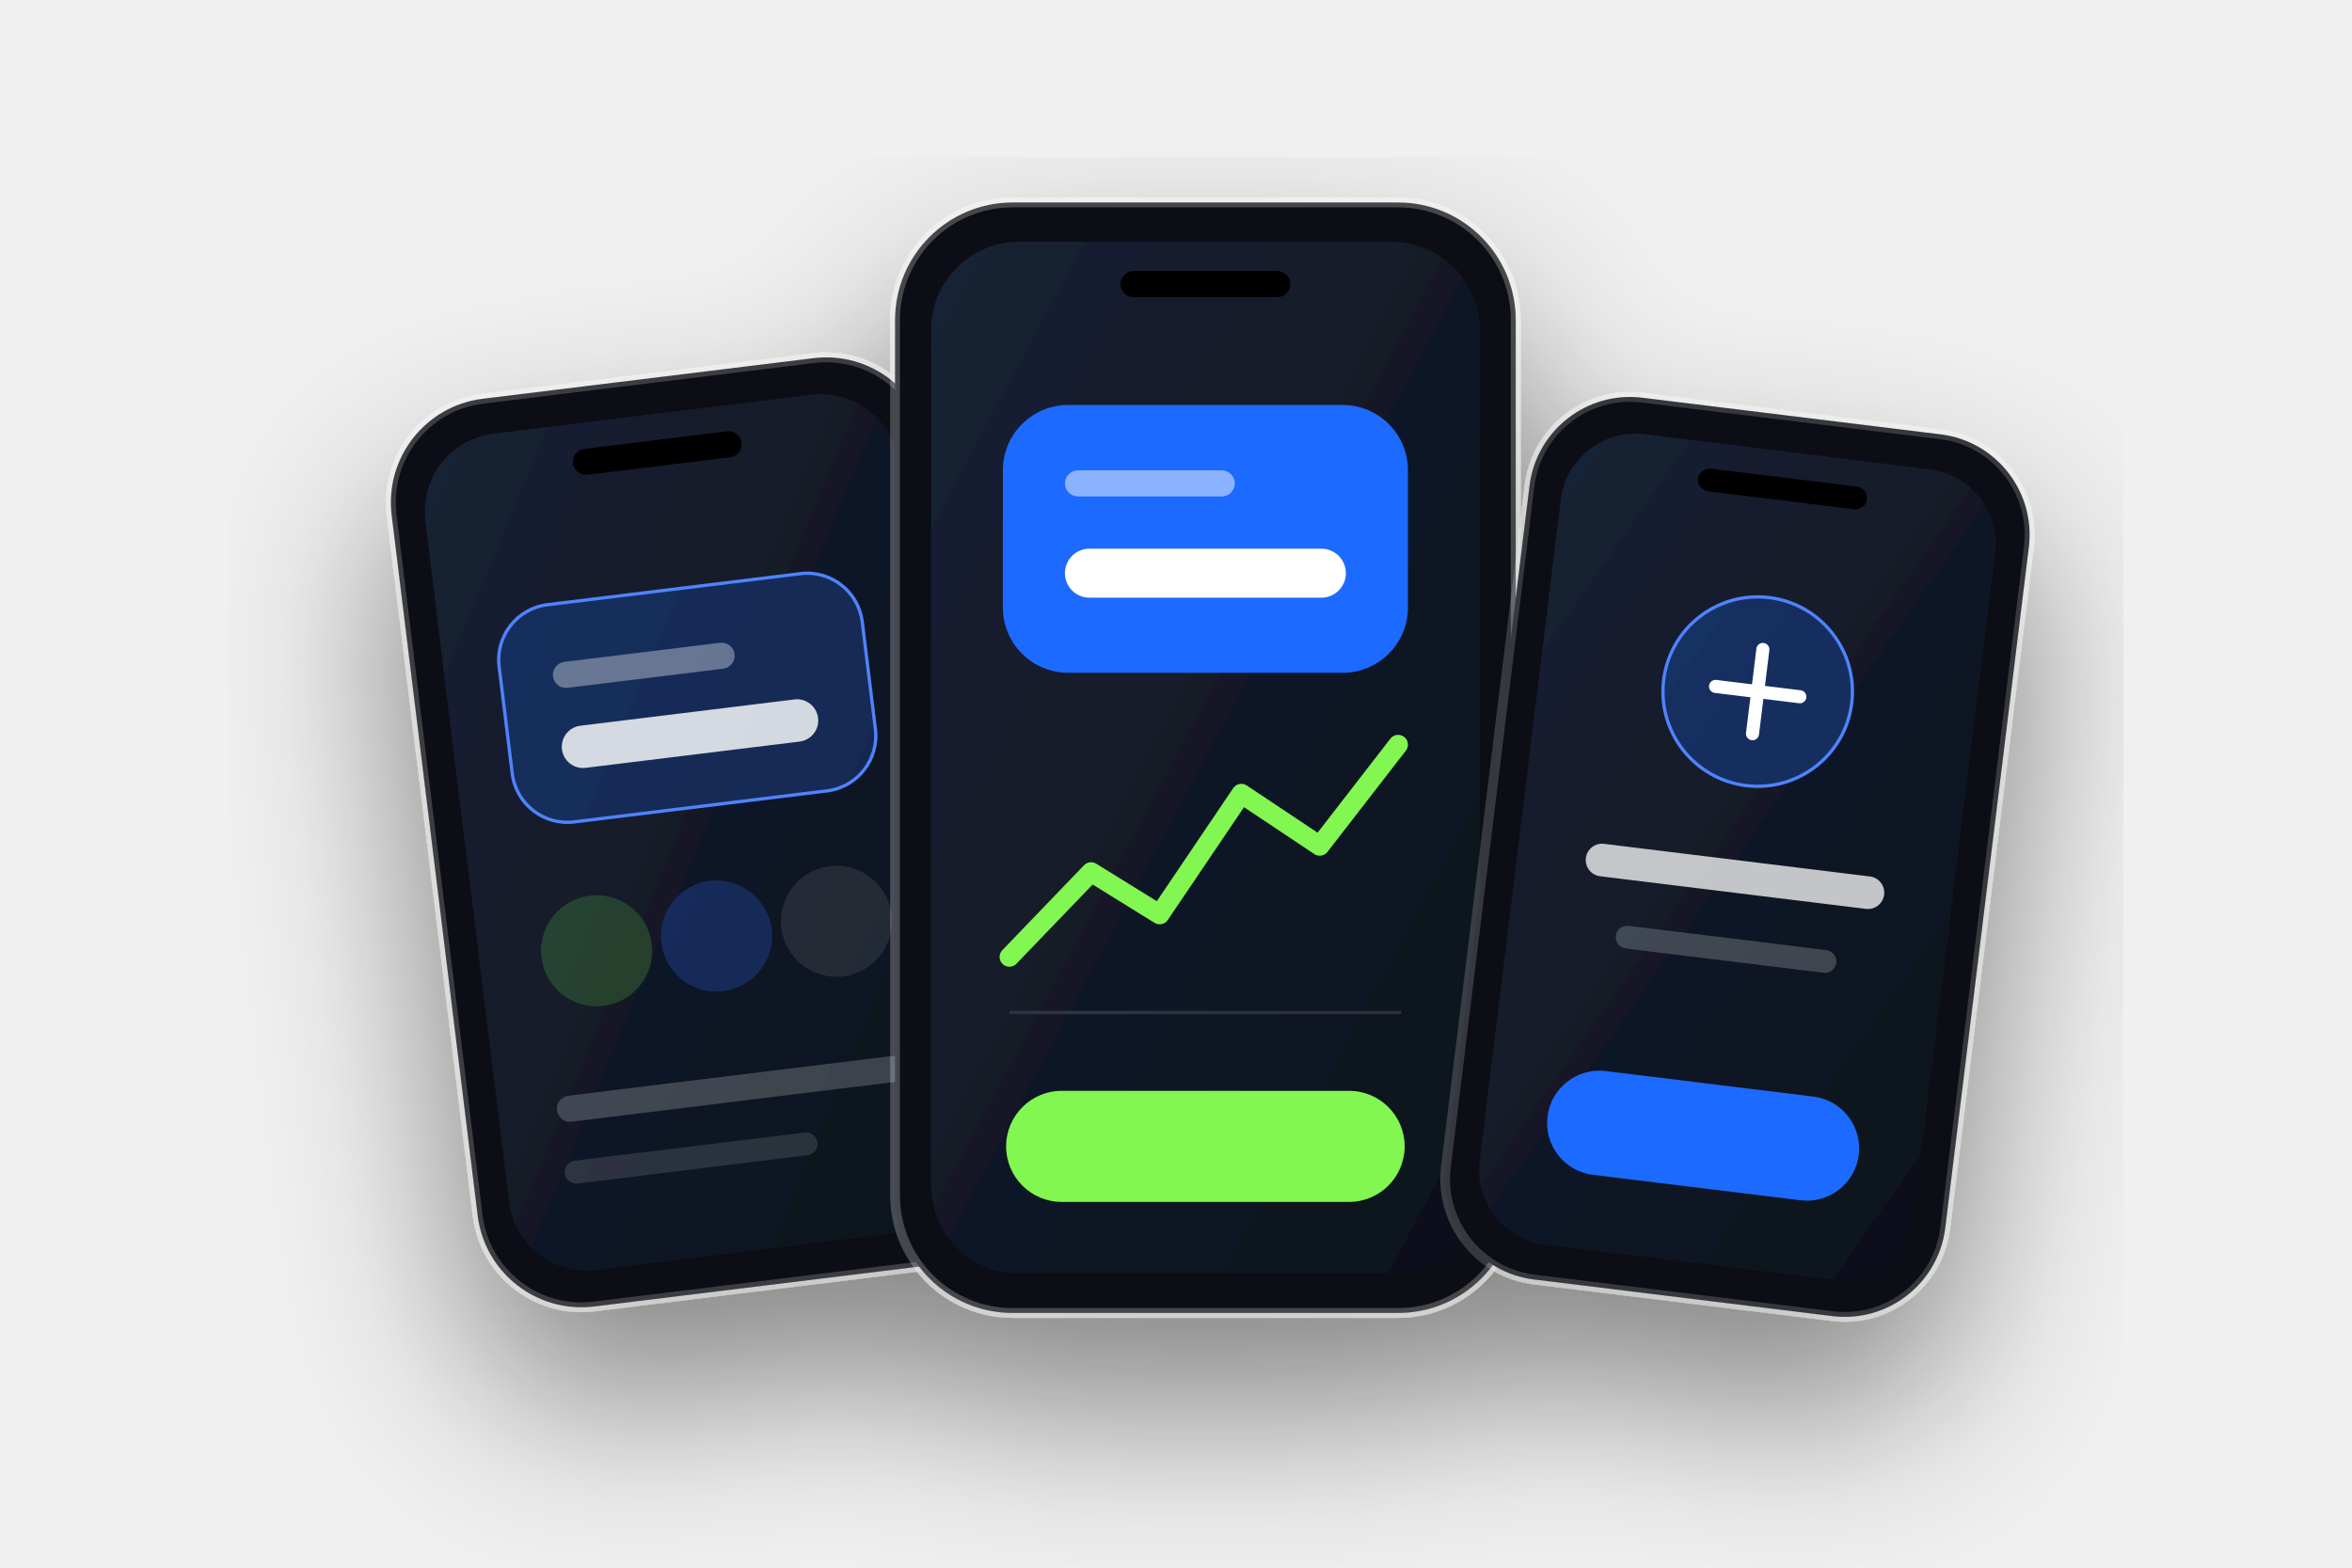
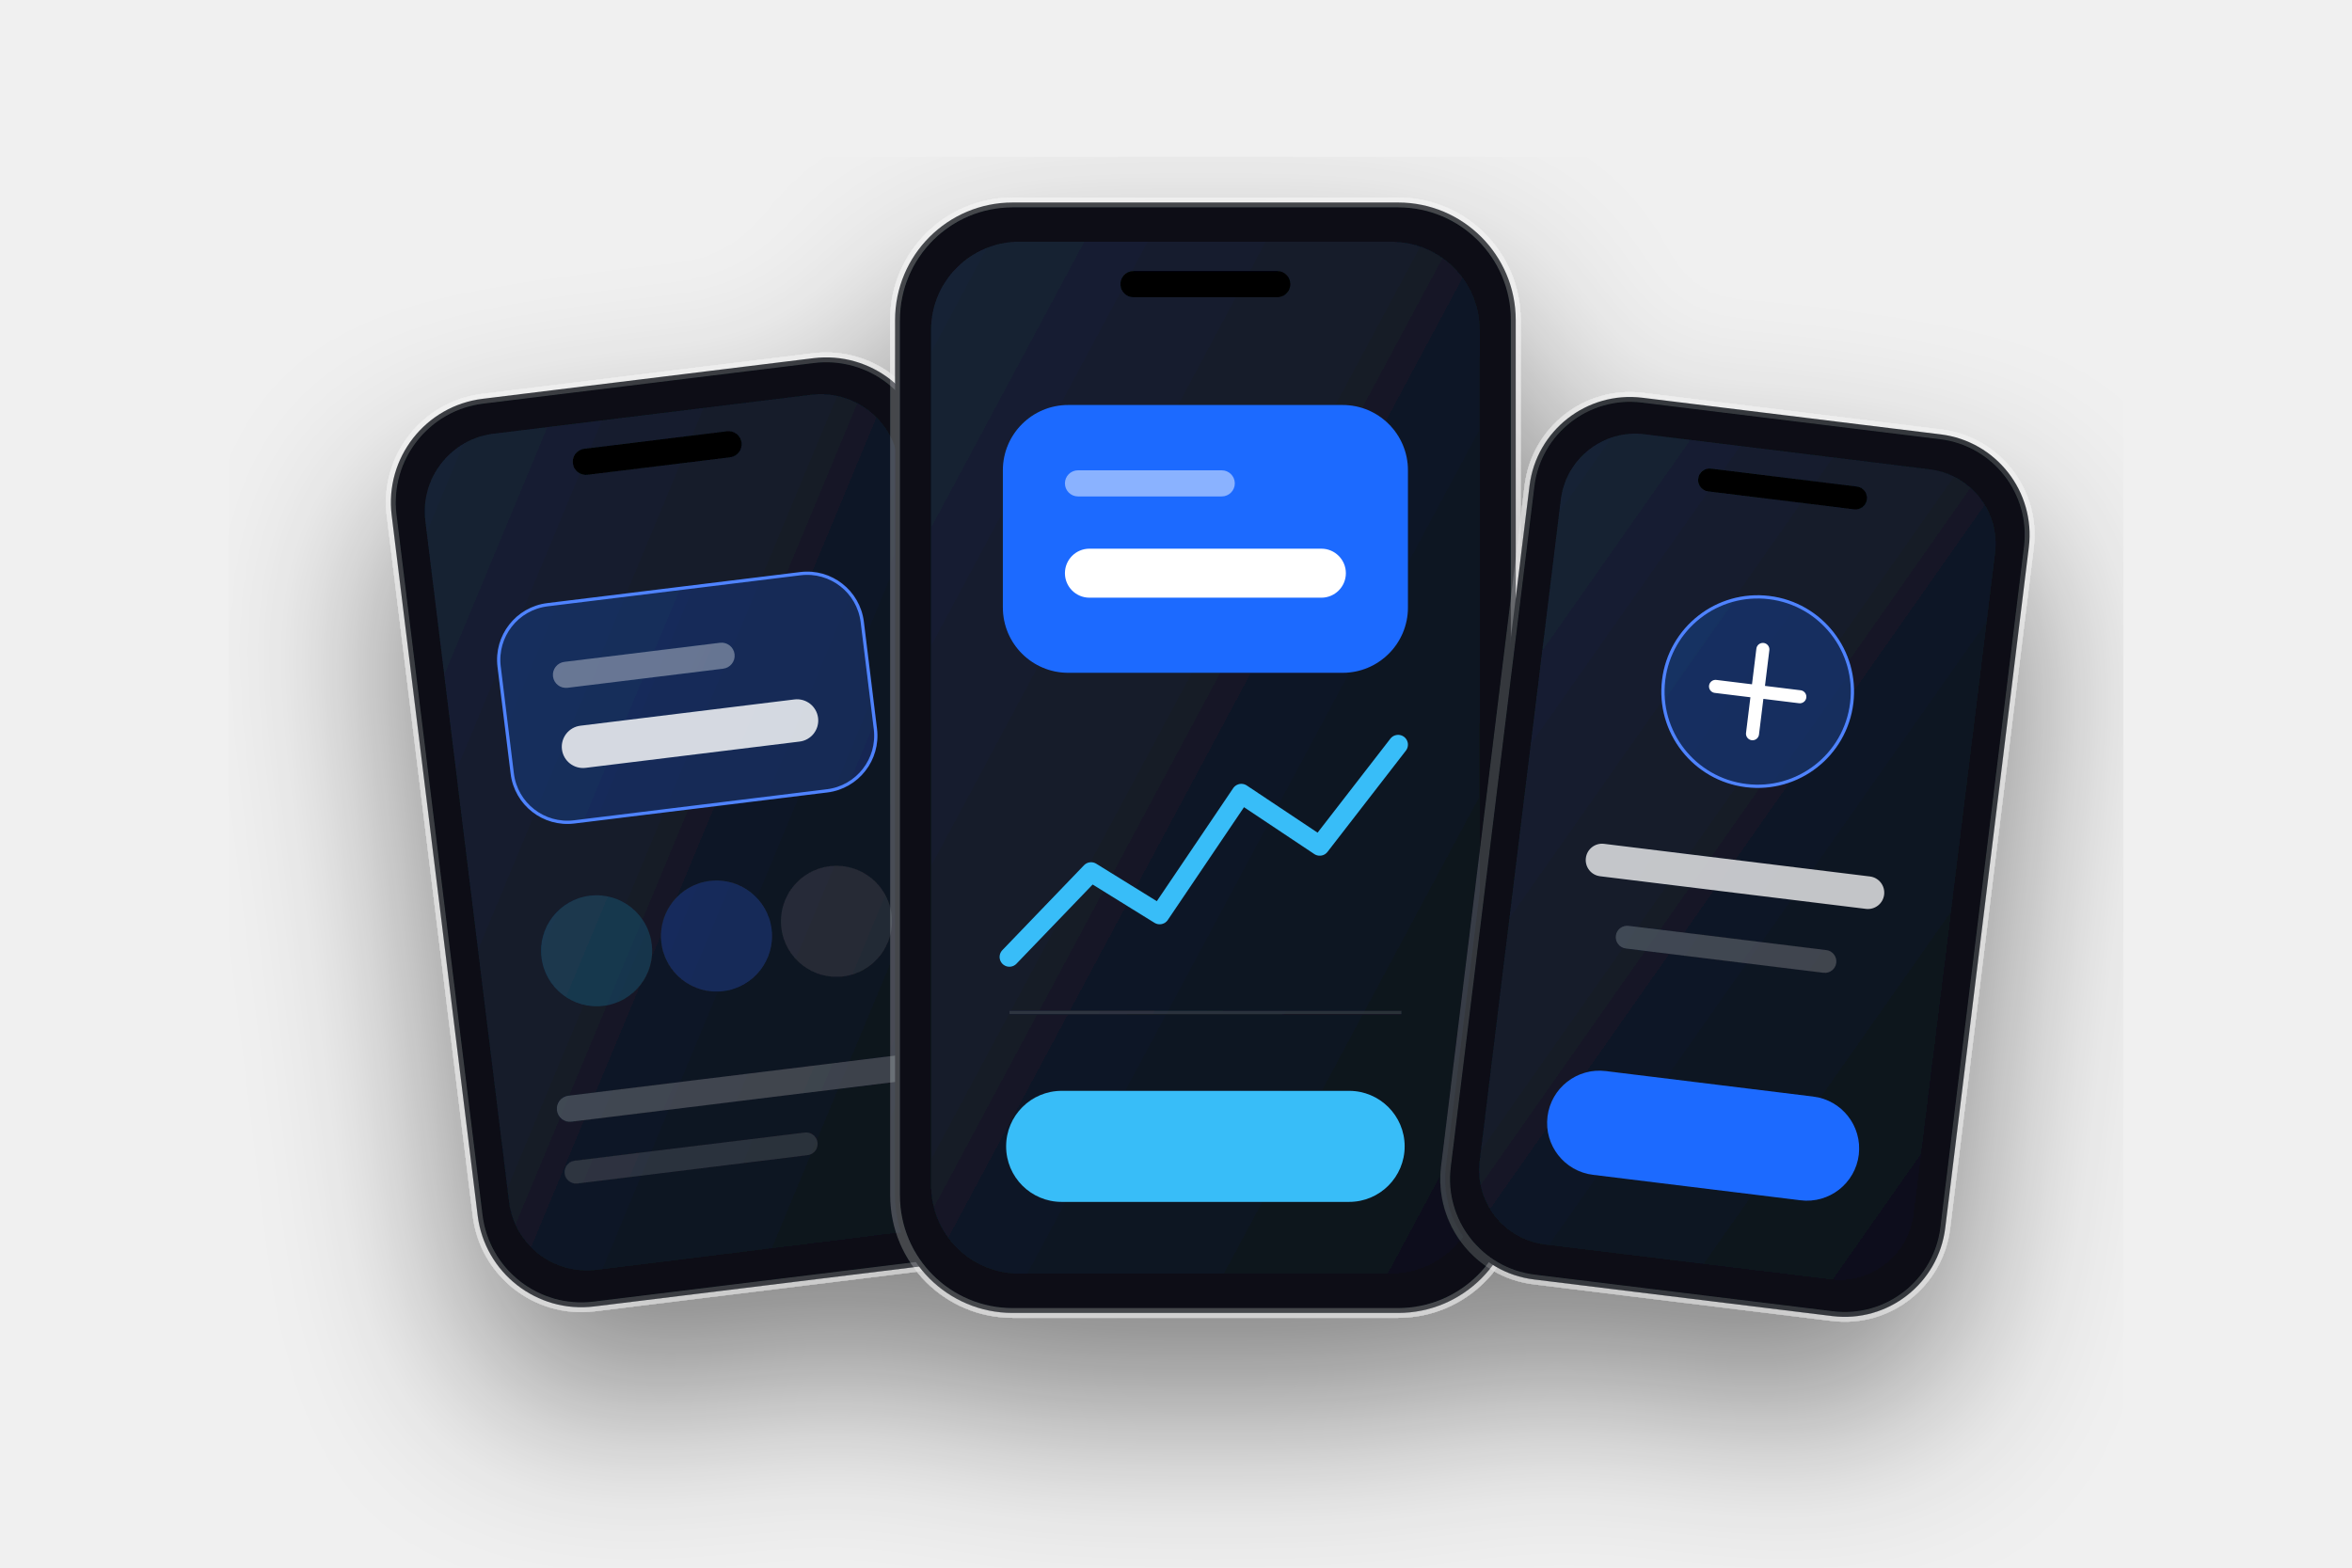
<svg xmlns="http://www.w3.org/2000/svg" width="720" height="480" viewBox="0 0 720 480" fill="none">
  <defs>
    <linearGradient id="screen" x1="0" y1="0" x2="1" y2="1">
      <stop stop-color="#182235" />
      <stop offset="1" stop-color="#0B1019" />
    </linearGradient>
    <filter id="shadow" x="70" y="20" width="580" height="460" filterUnits="userSpaceOnUse">
      <feDropShadow dx="0" dy="28" stdDeviation="28" flood-color="#000" flood-opacity=".45" />
    </filter>
  </defs>
  <g filter="url(#shadow)">
    <g transform="translate(116 126) rotate(-7)">
      <rect width="166" height="280" rx="32" fill="#090D14" stroke="#FFF" stroke-opacity=".2" stroke-width="3" />
      <rect x="10" y="11" width="146" height="258" rx="24" fill="url(#screen)" />
      <rect x="57" y="19" width="52" height="8" rx="4" fill="#000" />
      <rect x="27" y="65" width="112" height="67" rx="17" fill="#1E6BFF" fill-opacity=".22" stroke="#4F83FF" />
      <rect x="43" y="83" width="56" height="8" rx="4" fill="#FFF" fill-opacity=".35" />
      <rect x="43" y="103" width="79" height="13" rx="6.5" fill="#FFF" fill-opacity=".82" />
-       <circle cx="46" cy="172" r="17" fill="#82F651" fill-opacity=".18" />
+       <circle cx="46" cy="172" r="17" fill="#38BDF8" fill-opacity=".18" />
      <circle cx="83" cy="172" r="17" fill="#1E6BFF" fill-opacity=".24" />
      <circle cx="120" cy="172" r="17" fill="#FFF" fill-opacity=".09" />
      <rect x="28" y="215" width="110" height="8" rx="4" fill="#FFF" fill-opacity=".2" />
      <rect x="28" y="235" width="78" height="7" rx="3.5" fill="#FFF" fill-opacity=".12" />
    </g>
    <g transform="translate(274 62)">
      <rect width="190" height="340" rx="36" fill="#090D14" stroke="#FFF" stroke-opacity=".24" stroke-width="3" />
      <rect x="11" y="12" width="168" height="316" rx="27" fill="url(#screen)" />
      <rect x="69" y="21" width="52" height="8" rx="4" fill="#000" />
      <rect x="33" y="62" width="124" height="82" rx="20" fill="#1E6BFF" />
      <rect x="52" y="82" width="52" height="8" rx="4" fill="#FFF" fill-opacity=".48" />
      <rect x="52" y="106" width="86" height="15" rx="7.5" fill="#FFF" />
-       <path d="M35 231L60 205L81 218L106 181L130 197L154 166" stroke="#82F651" stroke-width="6" stroke-linecap="round" stroke-linejoin="round" />
+       <path d="M35 231L60 205L81 218L106 181L130 197L154 166" stroke="#38BDF8" stroke-width="6" stroke-linecap="round" stroke-linejoin="round" />
      <path d="M35 248H155" stroke="#FFF" stroke-opacity=".12" />
-       <rect x="34" y="272" width="122" height="34" rx="17" fill="#82F651" />
+       <rect x="34" y="272" width="122" height="34" rx="17" fill="#38BDF8" />
    </g>
    <g transform="translate(472 118) rotate(7)">
      <rect width="154" height="272" rx="31" fill="#090D14" stroke="#FFF" stroke-opacity=".18" stroke-width="3" />
      <rect x="10" y="11" width="134" height="250" rx="23" fill="url(#screen)" />
      <rect x="51" y="19" width="52" height="7" rx="3.5" fill="#000" />
      <circle cx="77" cy="85" r="29" fill="#1E6BFF" fill-opacity=".25" stroke="#4F83FF" />
      <path d="M64 85H90M77 72V98" stroke="#FFF" stroke-width="4" stroke-linecap="round" />
      <rect x="31" y="137" width="92" height="10" rx="5" fill="#FFF" fill-opacity=".75" />
      <rect x="43" y="161" width="68" height="7" rx="3.5" fill="#FFF" fill-opacity=".2" />
      <rect x="29" y="206" width="96" height="32" rx="16" fill="#1E6BFF" />
    </g>
  </g>
</svg>
